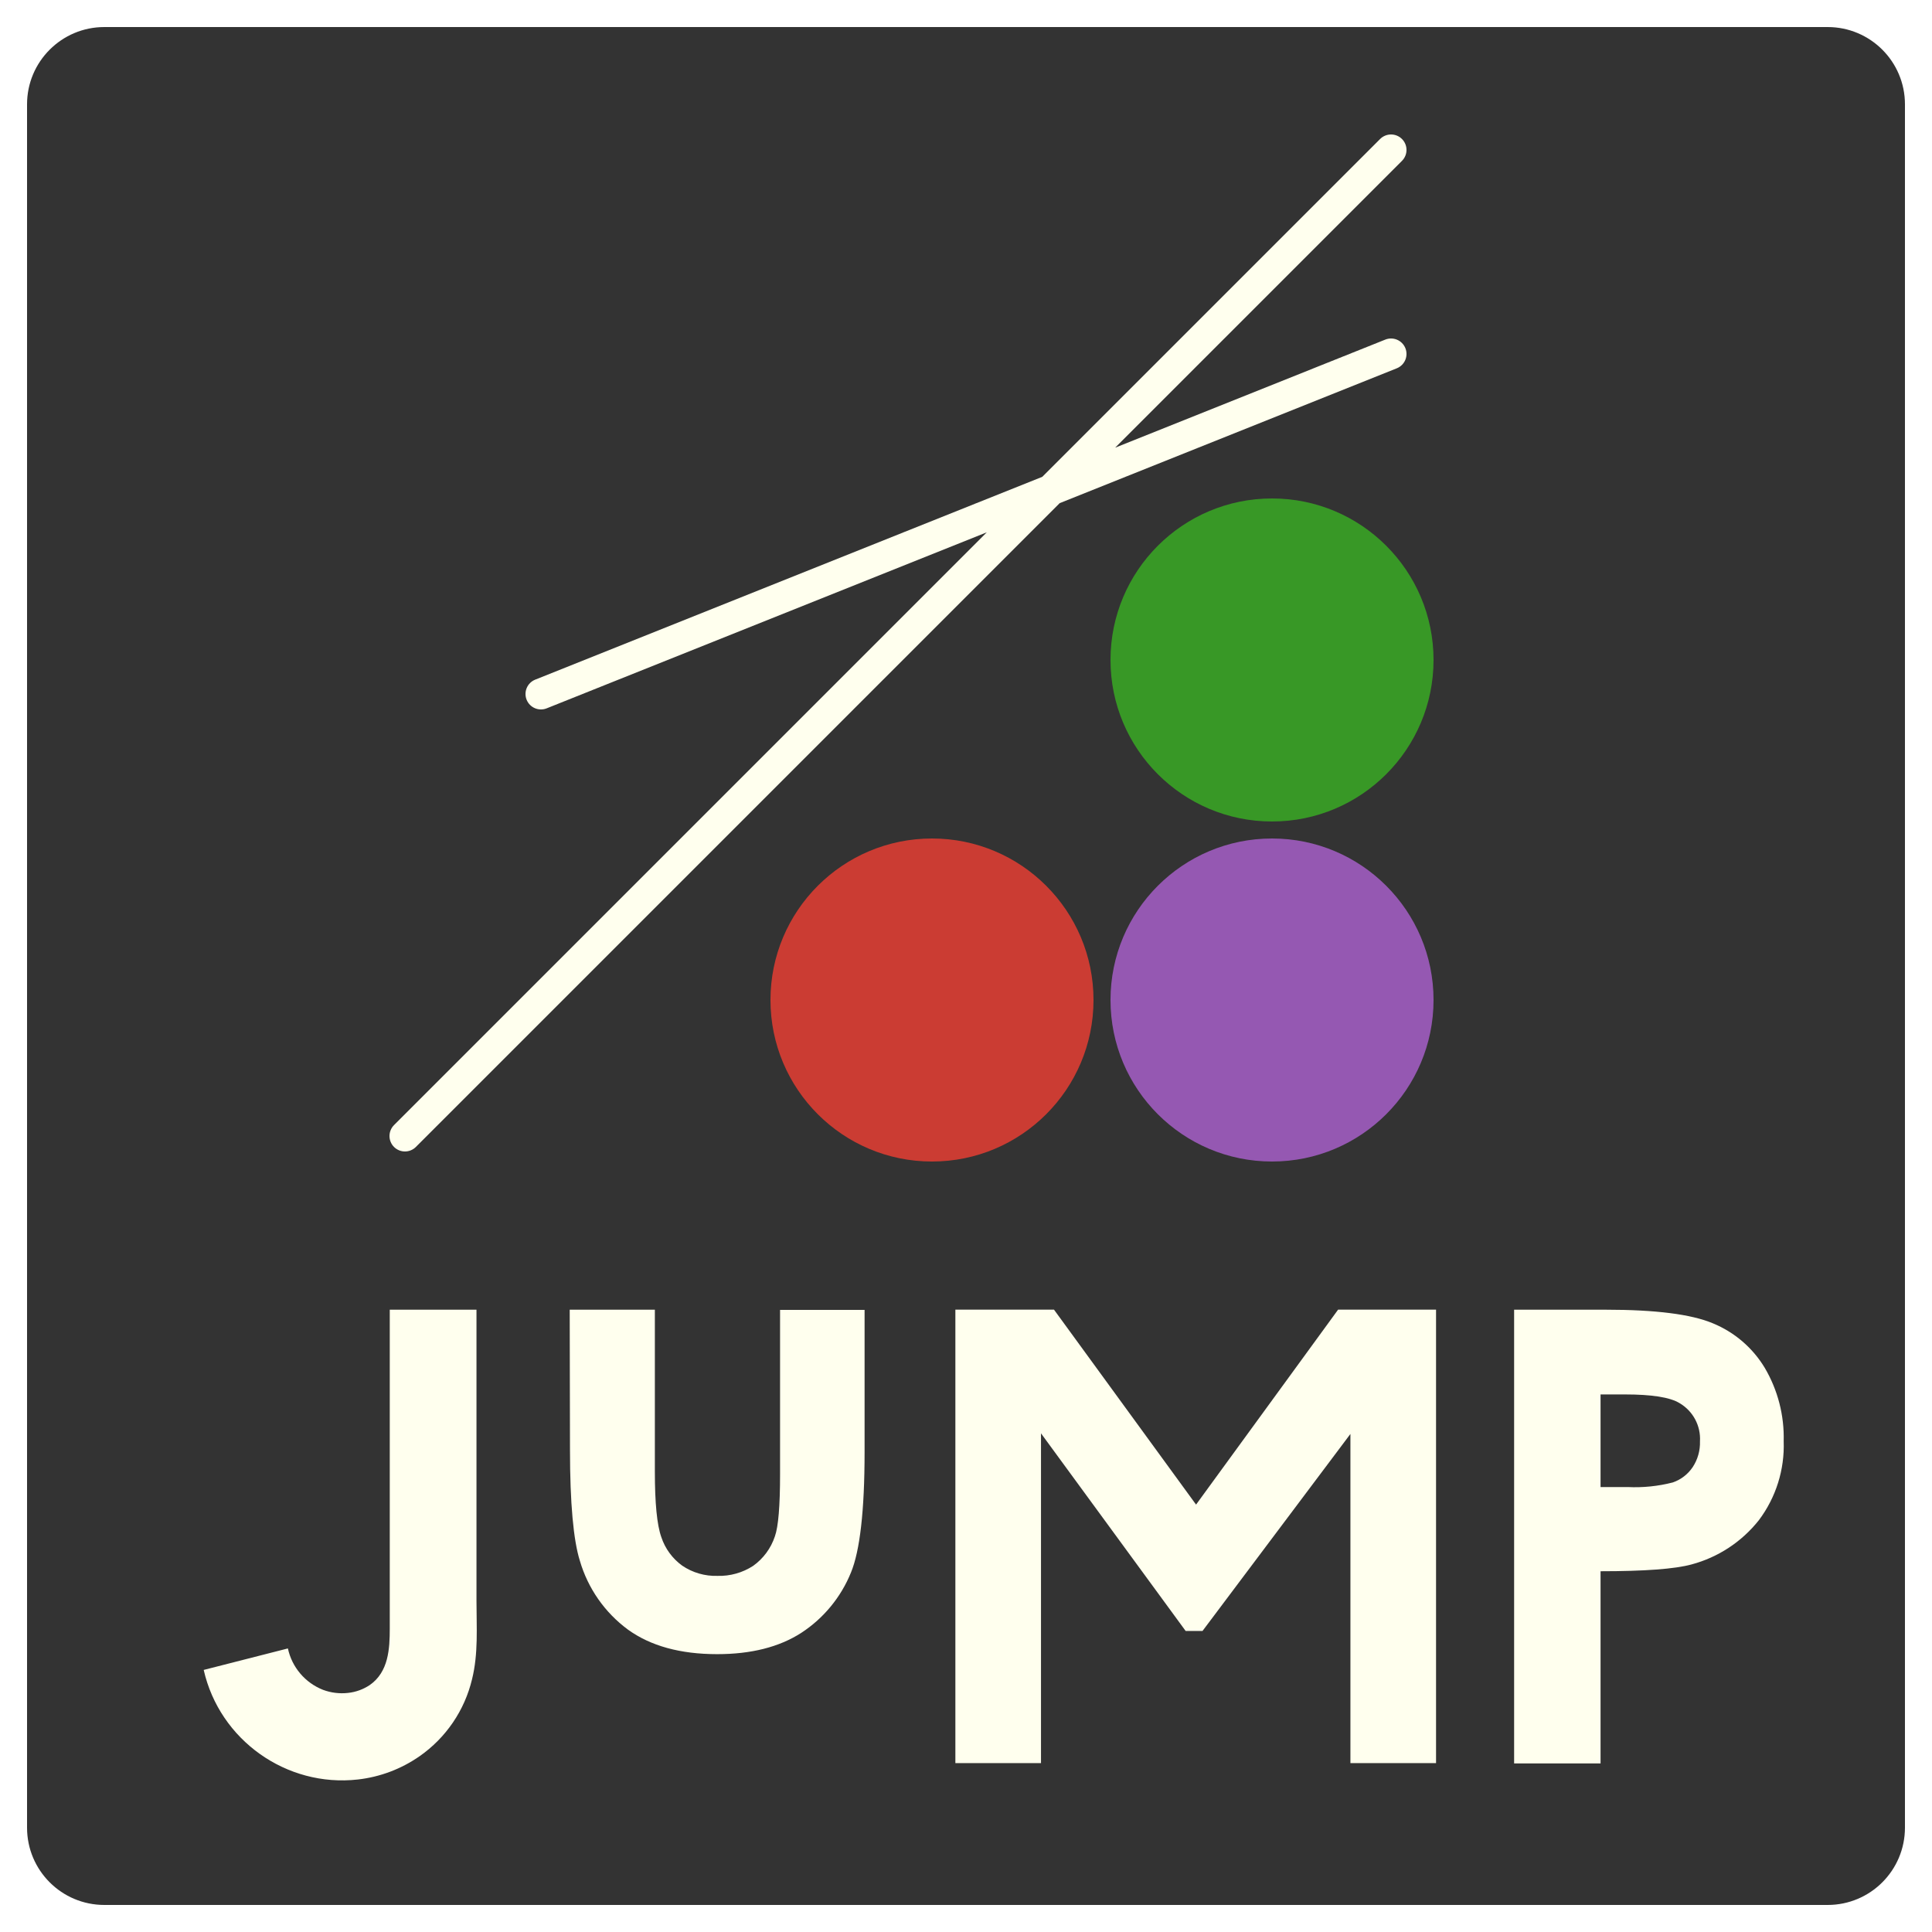
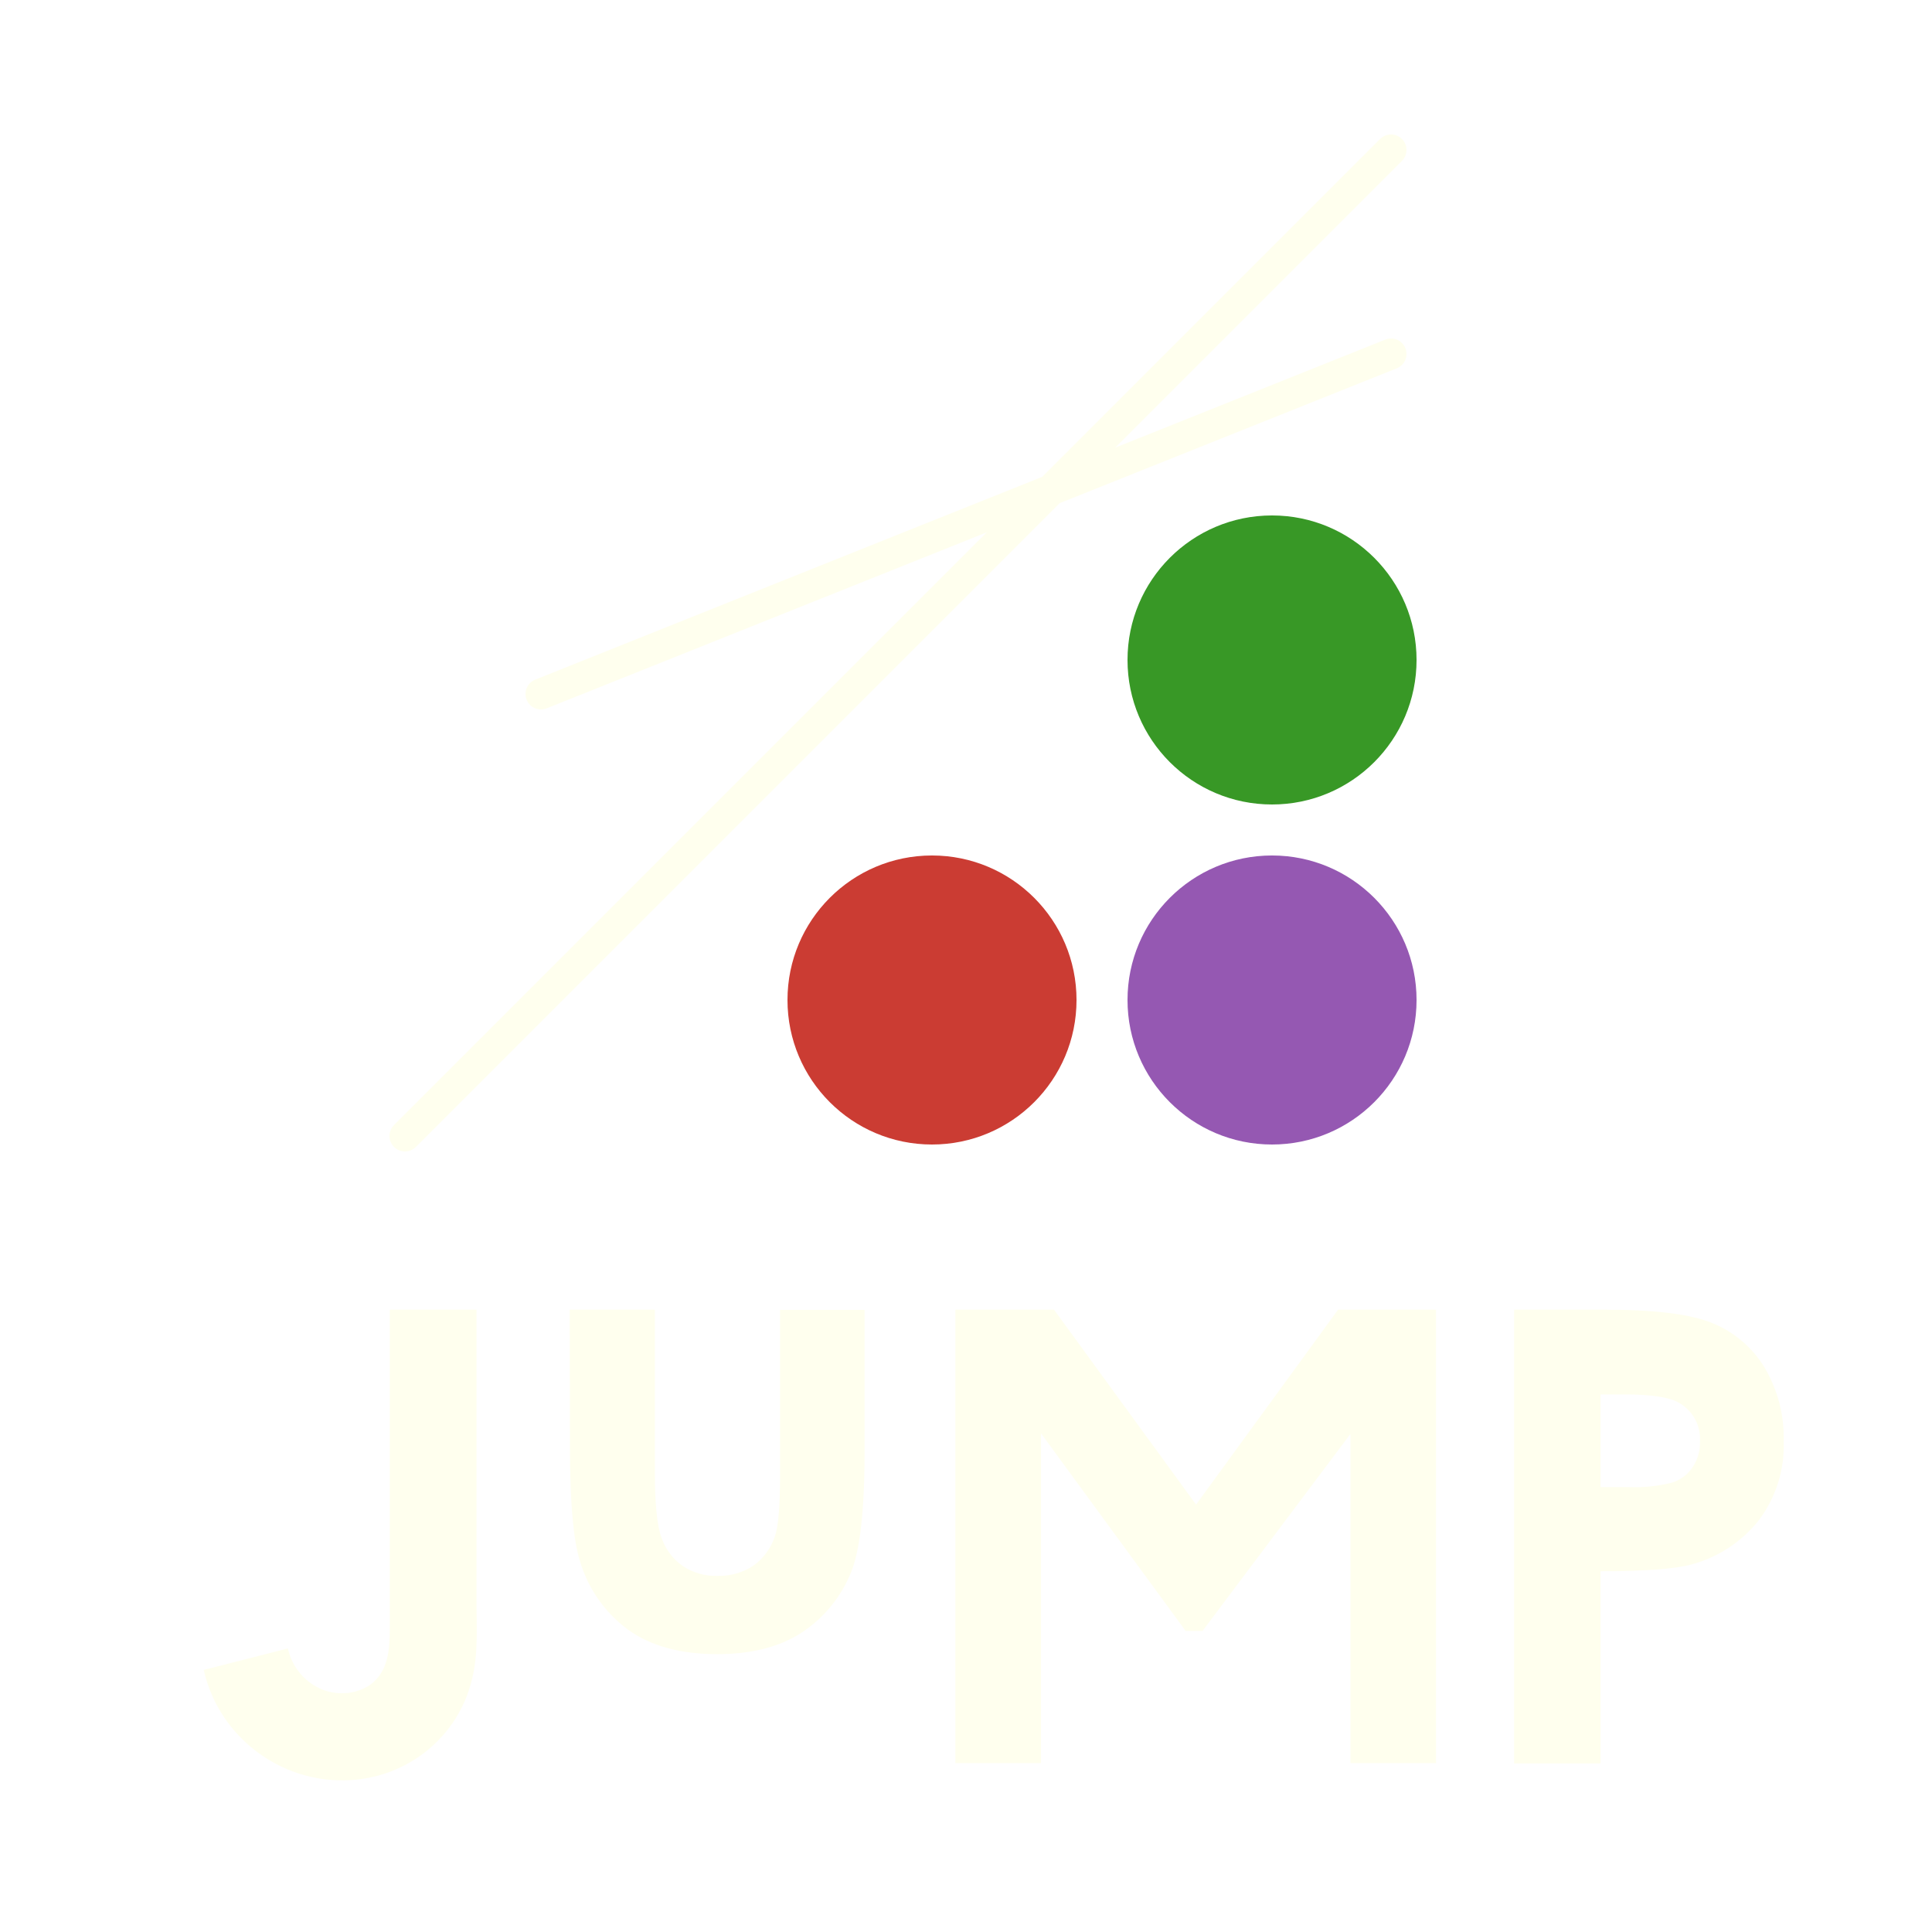
<svg xmlns="http://www.w3.org/2000/svg" width="500pt" height="500pt" viewBox="0 0 500 500">
-   <path d="M493 250v223c0 11.047-8.953 20-20 20H27c-11.047 0-20-8.953-20-20V27C7 15.953 15.953 7 27 7h446c11.047 0 20 8.953 20 20zm0 0" fill="#333" />
  <path d="M140 179.602l220-88M104.8 294L360 38.8" fill="none" stroke-width="8" stroke-linecap="round" stroke="#ffe" stroke-miterlimit="10" />
-   <path d="M283 258.8c0 23.087-18.715 41.802-41.8 41.802-23.087 0-41.802-18.715-41.802-41.801 0-23.086 18.715-41.801 41.801-41.801C264.285 217 283 235.715 283 258.8" fill="#cb3c33" />
-   <path d="M371 170.8c0 23.087-18.715 41.802-41.8 41.802-23.087 0-41.802-18.715-41.802-41.801 0-23.086 18.715-41.801 41.801-41.801C352.285 129 371 147.715 371 170.8" fill="#389826" />
-   <path d="M371 258.8c0 23.087-18.715 41.802-41.8 41.802-23.087 0-41.802-18.715-41.802-41.801 0-23.086 18.715-41.801 41.801-41.801C352.285 217 371 235.715 371 258.8" fill="#9558b2" />
+   <path d="M278.602 258.8c0 20.657-16.747 37.4-37.403 37.4s-37.398-16.743-37.398-37.4c0-20.655 16.742-37.402 37.398-37.402 20.656 0 37.403 16.747 37.403 37.403" fill="#cb3c33" />
+   <path d="M366.602 170.8c0 20.657-16.747 37.4-37.403 37.4s-37.398-16.743-37.398-37.4c0-20.655 16.742-37.402 37.398-37.402 20.656 0 37.403 16.747 37.403 37.403" fill="#389826" />
+   <path d="M366.602 258.8c0 20.657-16.747 37.4-37.403 37.4s-37.398-16.743-37.398-37.4c0-20.655 16.742-37.402 37.398-37.402 20.656 0 37.403 16.747 37.403 37.403" fill="#9558b2" />
  <path d="M100.871 338.95h22.442v75.378c0 6.793.507 13.57-1.145 20.242a33.905 33.905 0 01-13.586 19.942 34.765 34.765 0 01-15.965 6.02c-18.488 2.081-35.785-10.208-39.898-28.356l21.789-5.563a14.876 14.876 0 009.097 10.719 14.053 14.053 0 006.461.793 12.488 12.488 0 005.633-2.043c4.875-3.394 5.172-9.398 5.172-14.676zm46.57 0h22.036v41.905c0 8.114.546 13.797 1.671 16.95a14.89 14.89 0 005.387 7.37 15.415 15.415 0 009.153 2.66c3.261.095 6.48-.808 9.222-2.589a15.273 15.273 0 005.63-7.637c.894-2.5 1.339-7.847 1.339-16.05V339h21.875v36.82c0 15.153-1.215 25.555-3.52 31.133a33.794 33.794 0 01-12.918 15.664c-5.703 3.653-12.941 5.477-21.718 5.477-9.54 0-17.243-2.125-23.11-6.371a33.935 33.935 0 01-12.425-17.813c-1.653-5.281-2.551-14.855-2.551-28.723zm202.047 117.34h22.16V338.93h-25.343l-36.766 50.46-36.77-50.46H247.25v117.36h22.16v-85.345l37.434 51.145h4.367l38.277-50.985zm42.364-117.34h23.691c12.906 0 22.152 1.171 27.738 3.519a28.163 28.163 0 0113.426 11.511 35.531 35.531 0 014.91 19.008 32.075 32.075 0 01-6.422 20.434 33.127 33.127 0 01-17.441 11.457c-4.297 1.172-12.14 1.758-23.531 1.758v49.738h-22.371zm22.37 45.898h7.04c3.93.187 7.86-.215 11.668-1.196a10.224 10.224 0 005.14-3.96 11.5 11.5 0 001.883-6.669 10.728 10.728 0 00-5.281-9.89c-2.496-1.531-7.23-2.254-14.168-2.254h-6.281zm0 0" fill="#ffe" />
</svg>
